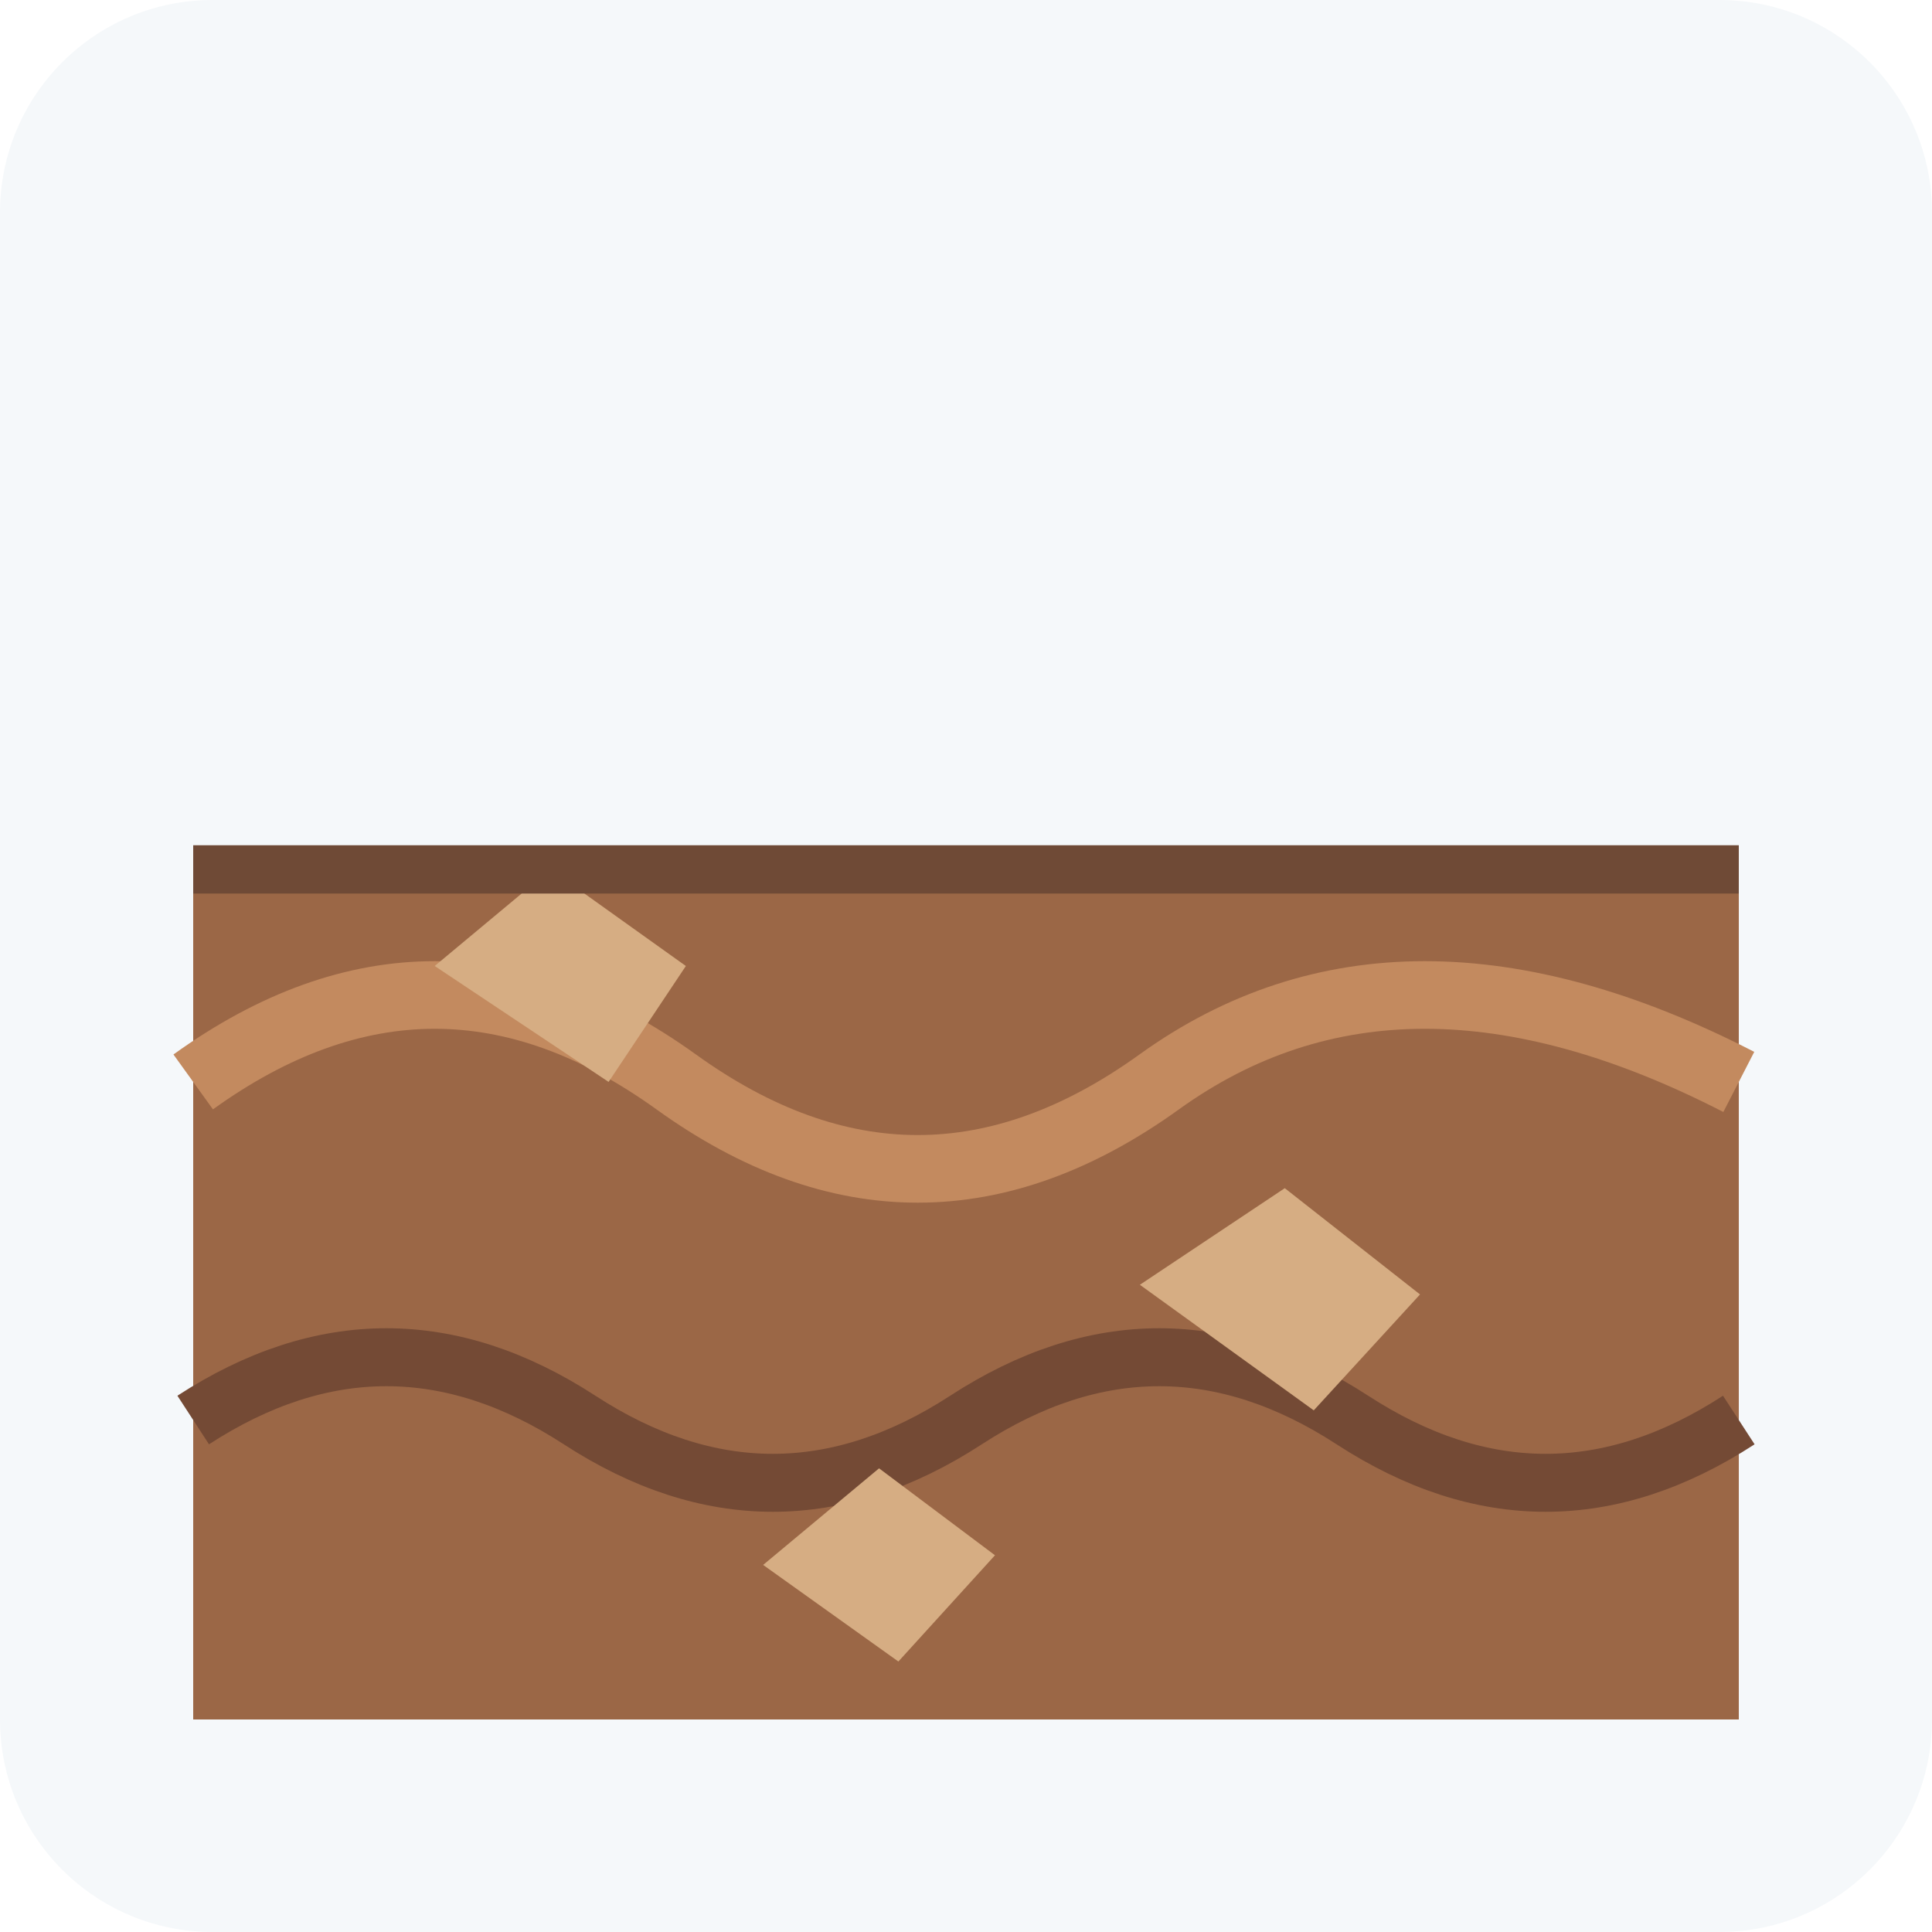
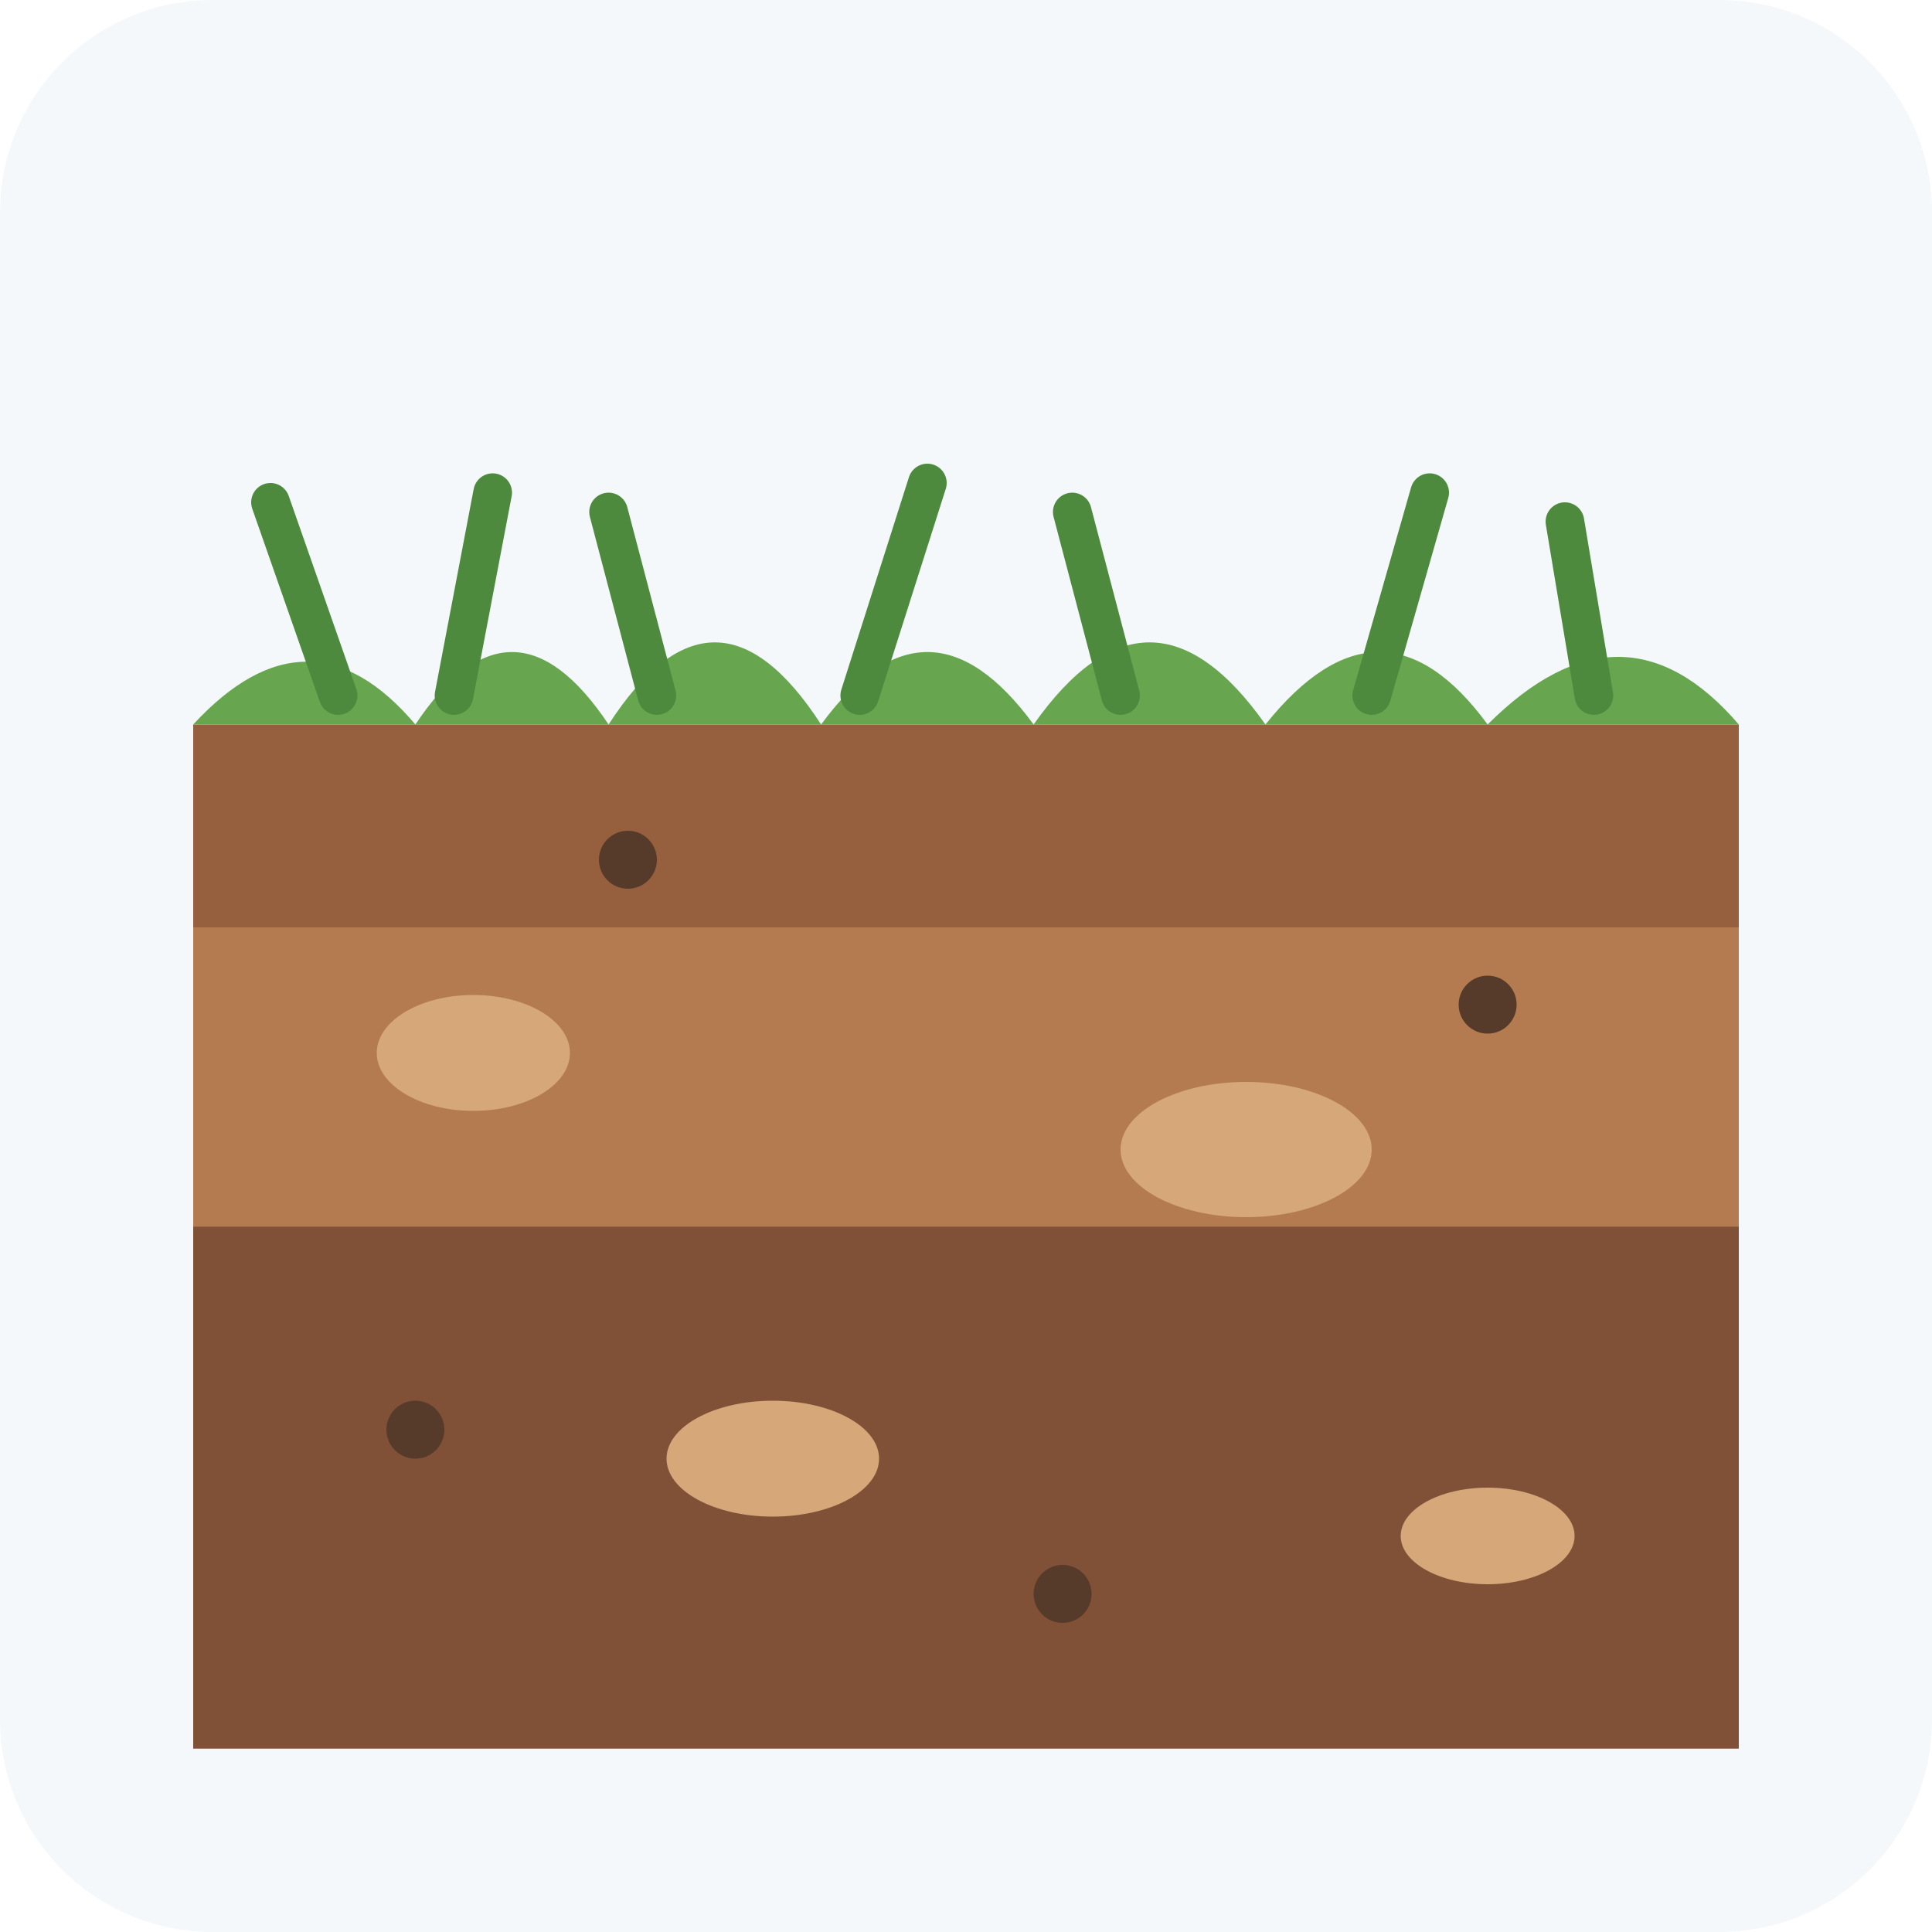
- <svg xmlns="http://www.w3.org/2000/svg" viewBox="0 0 200 200" role="img" aria-label="그림 한자 문제 삽화">
-   <rect width="200" height="200" rx="22" fill="#F5F8FA" />
-   <path d="M20 90h160v88H20Z" fill="#9B6746" />
-   <path d="M20 112q25-18 50 0t50 0t60 0" fill="none" stroke="#C38A5F" stroke-width="7" />
-   <path d="M20 147q20-13 40 0t40 0t40 0t40 0" fill="none" stroke="#744A35" stroke-width="6" />
-   <path d="M45 100l12-10 14 10-8 12ZM118 133l15-10 14 11-11 12ZM79 162l12-10 12 9-10 11Z" fill="#D6AD83" />
-   <path d="M20 90h160" stroke="#6F4A36" stroke-width="5" />
+ <svg xmlns="http://www.w3.org/2000/svg" viewBox="0 0 200 200">
+   <rect width="200" height="200" rx="22" fill="#f5f8fa" />
+   <path d="M20 75h160v106H20z" fill="#96603e" />
+   <path d="M20 96h160v31H20z" fill="#b37b4f" />
+   <path d="M20 127h160v54H20z" fill="#805137" />
+   <path d="M20 75q12-13 23 0 10-15 20 0 11-17 22 0 11-15 22 0 12-17 24 0 12-15 23 0 14-14 26 0" fill="#67a64e" />
+   <path d="M35 72l-7-20M47 72l4-21M68 72l-5-19M89 72l7-22M116 72l-5-19M142 72l6-21M165 72l-3-18" stroke="#4e8a3d" stroke-width="4" stroke-linecap="round" />
+   <g fill="#d5a779">
+     <ellipse cx="49" cy="109" rx="10" ry="6" />
+     <ellipse cx="129" cy="119" rx="13" ry="7" />
+     <ellipse cx="80" cy="151" rx="11" ry="6" />
+     <ellipse cx="154" cy="159" rx="9" ry="5" />
+   </g>
+   <g fill="#563a2a">
+     <circle cx="65" cy="89" r="3" />
+     <circle cx="154" cy="104" r="3" />
+     <circle cx="43" cy="148" r="3" />
+     <circle cx="110" cy="165" r="3" />
+   </g>
</svg>
